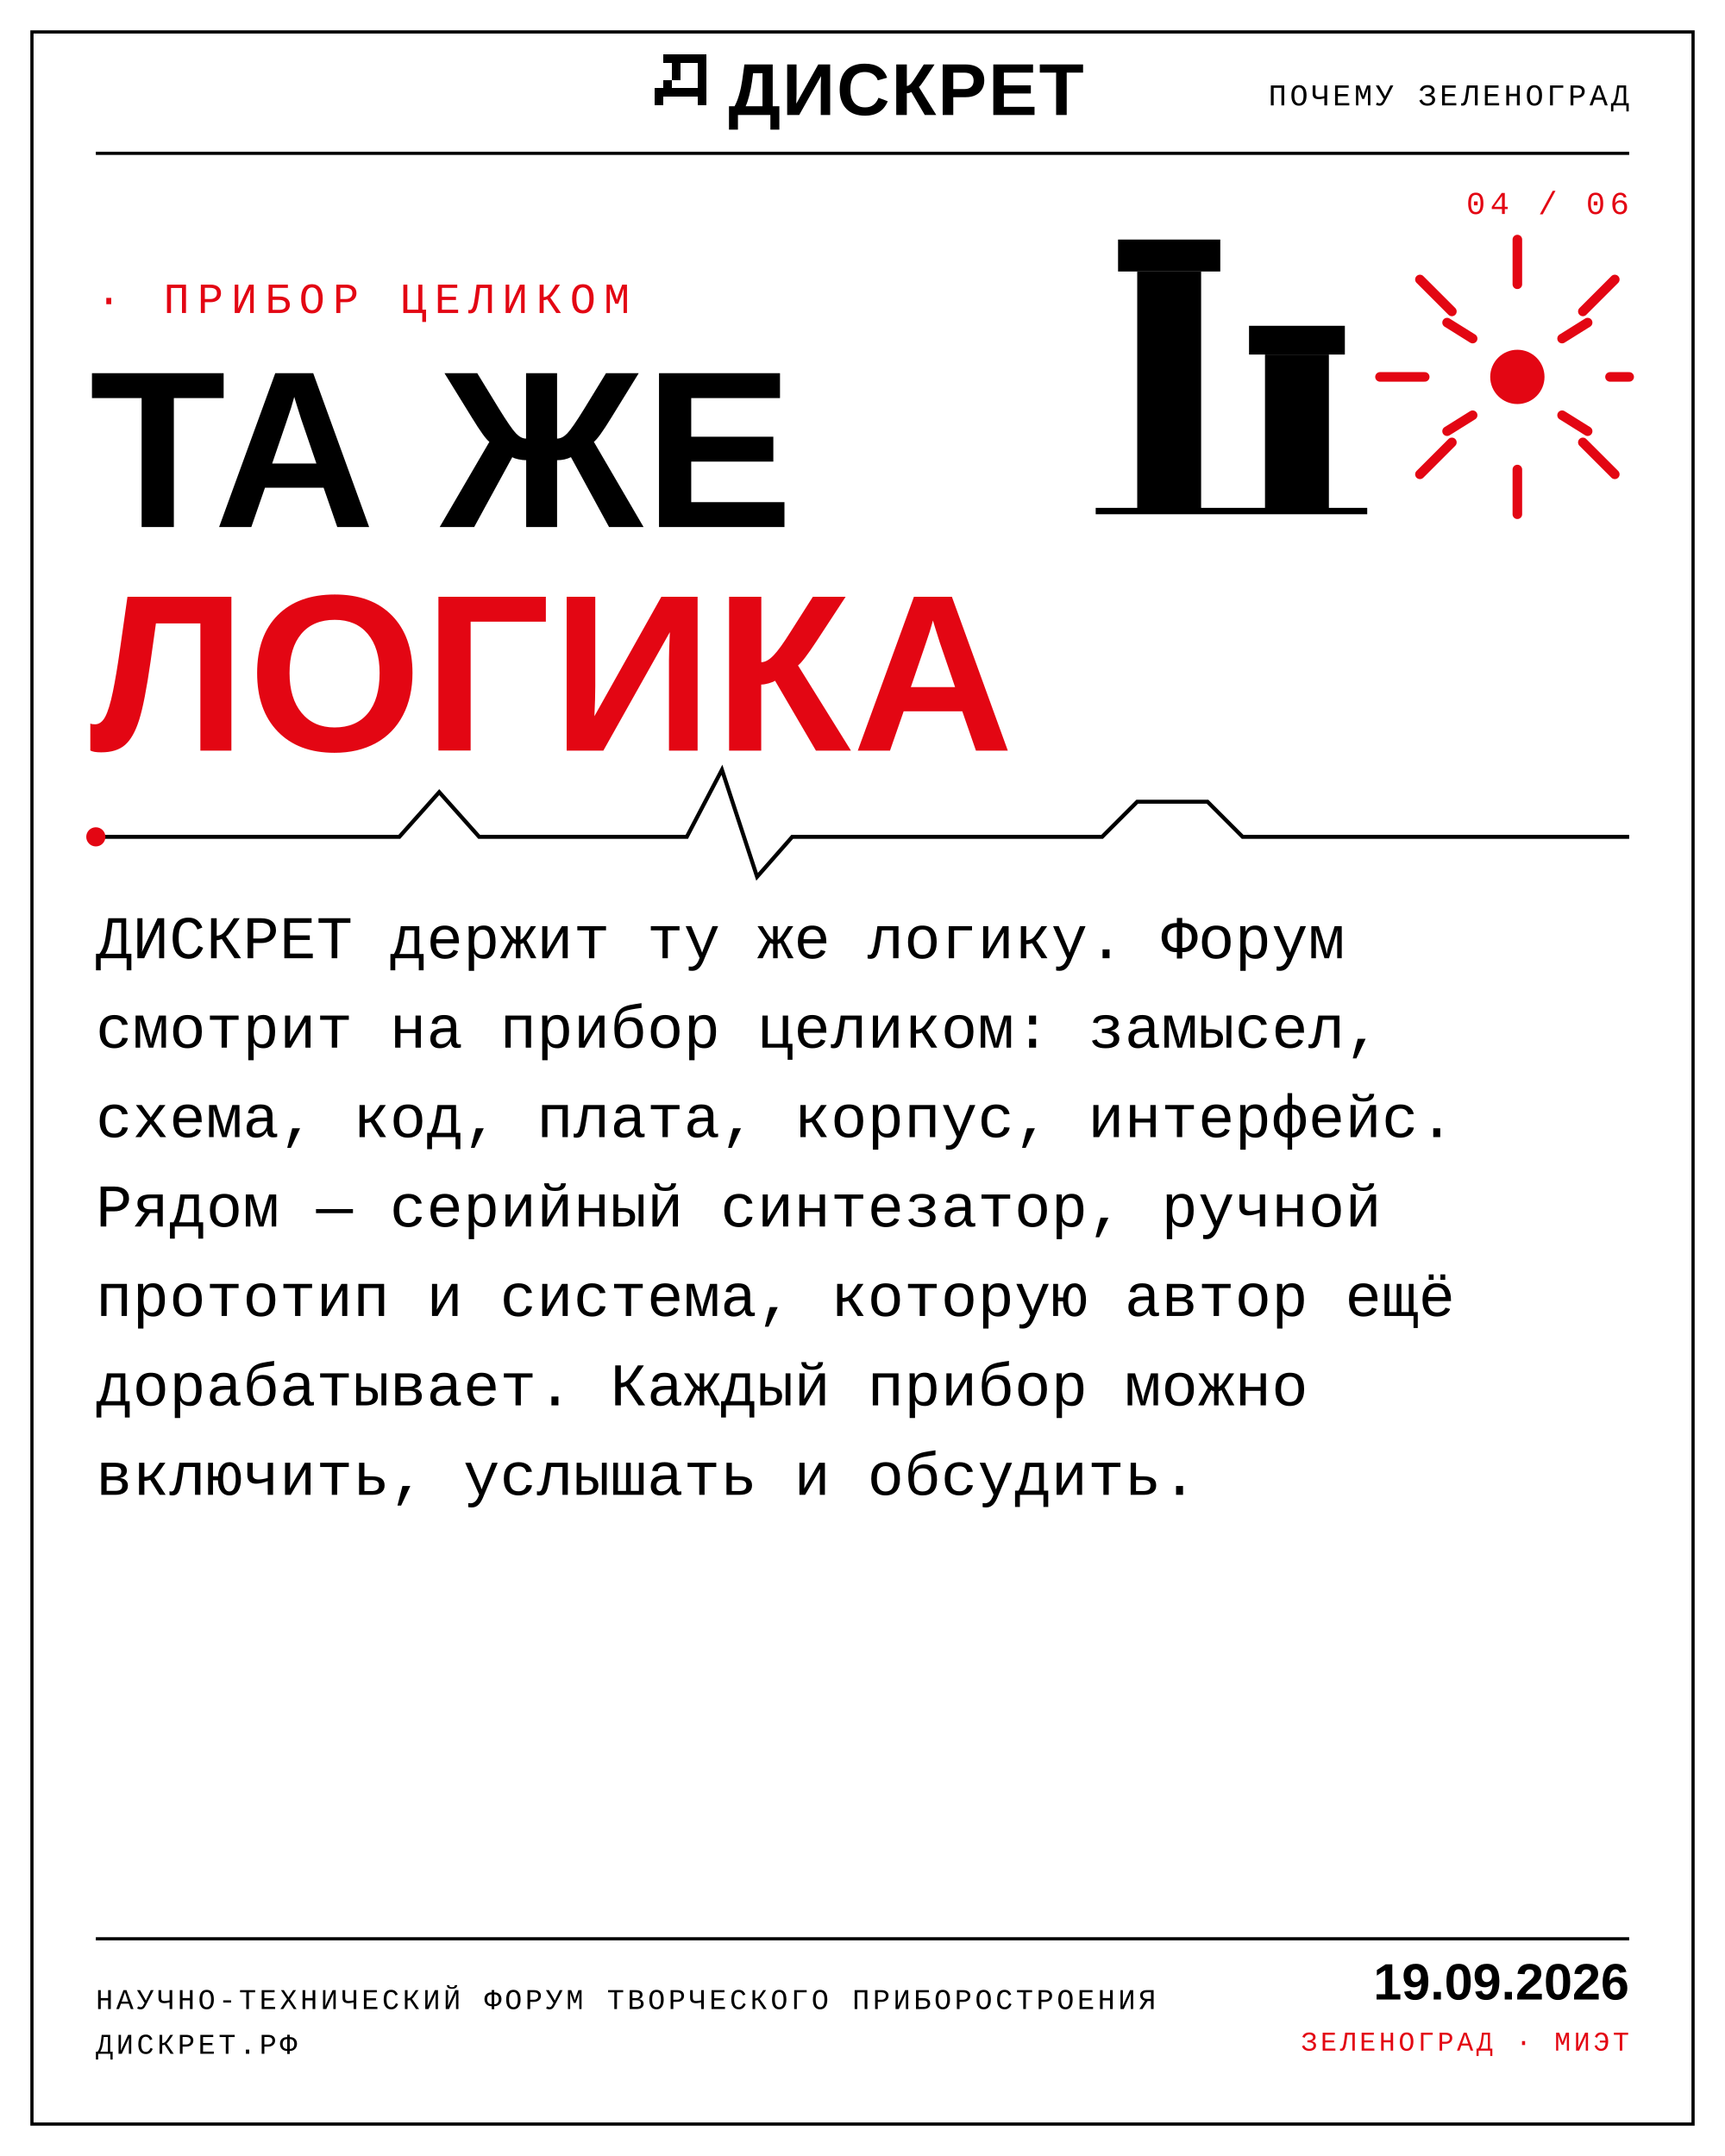
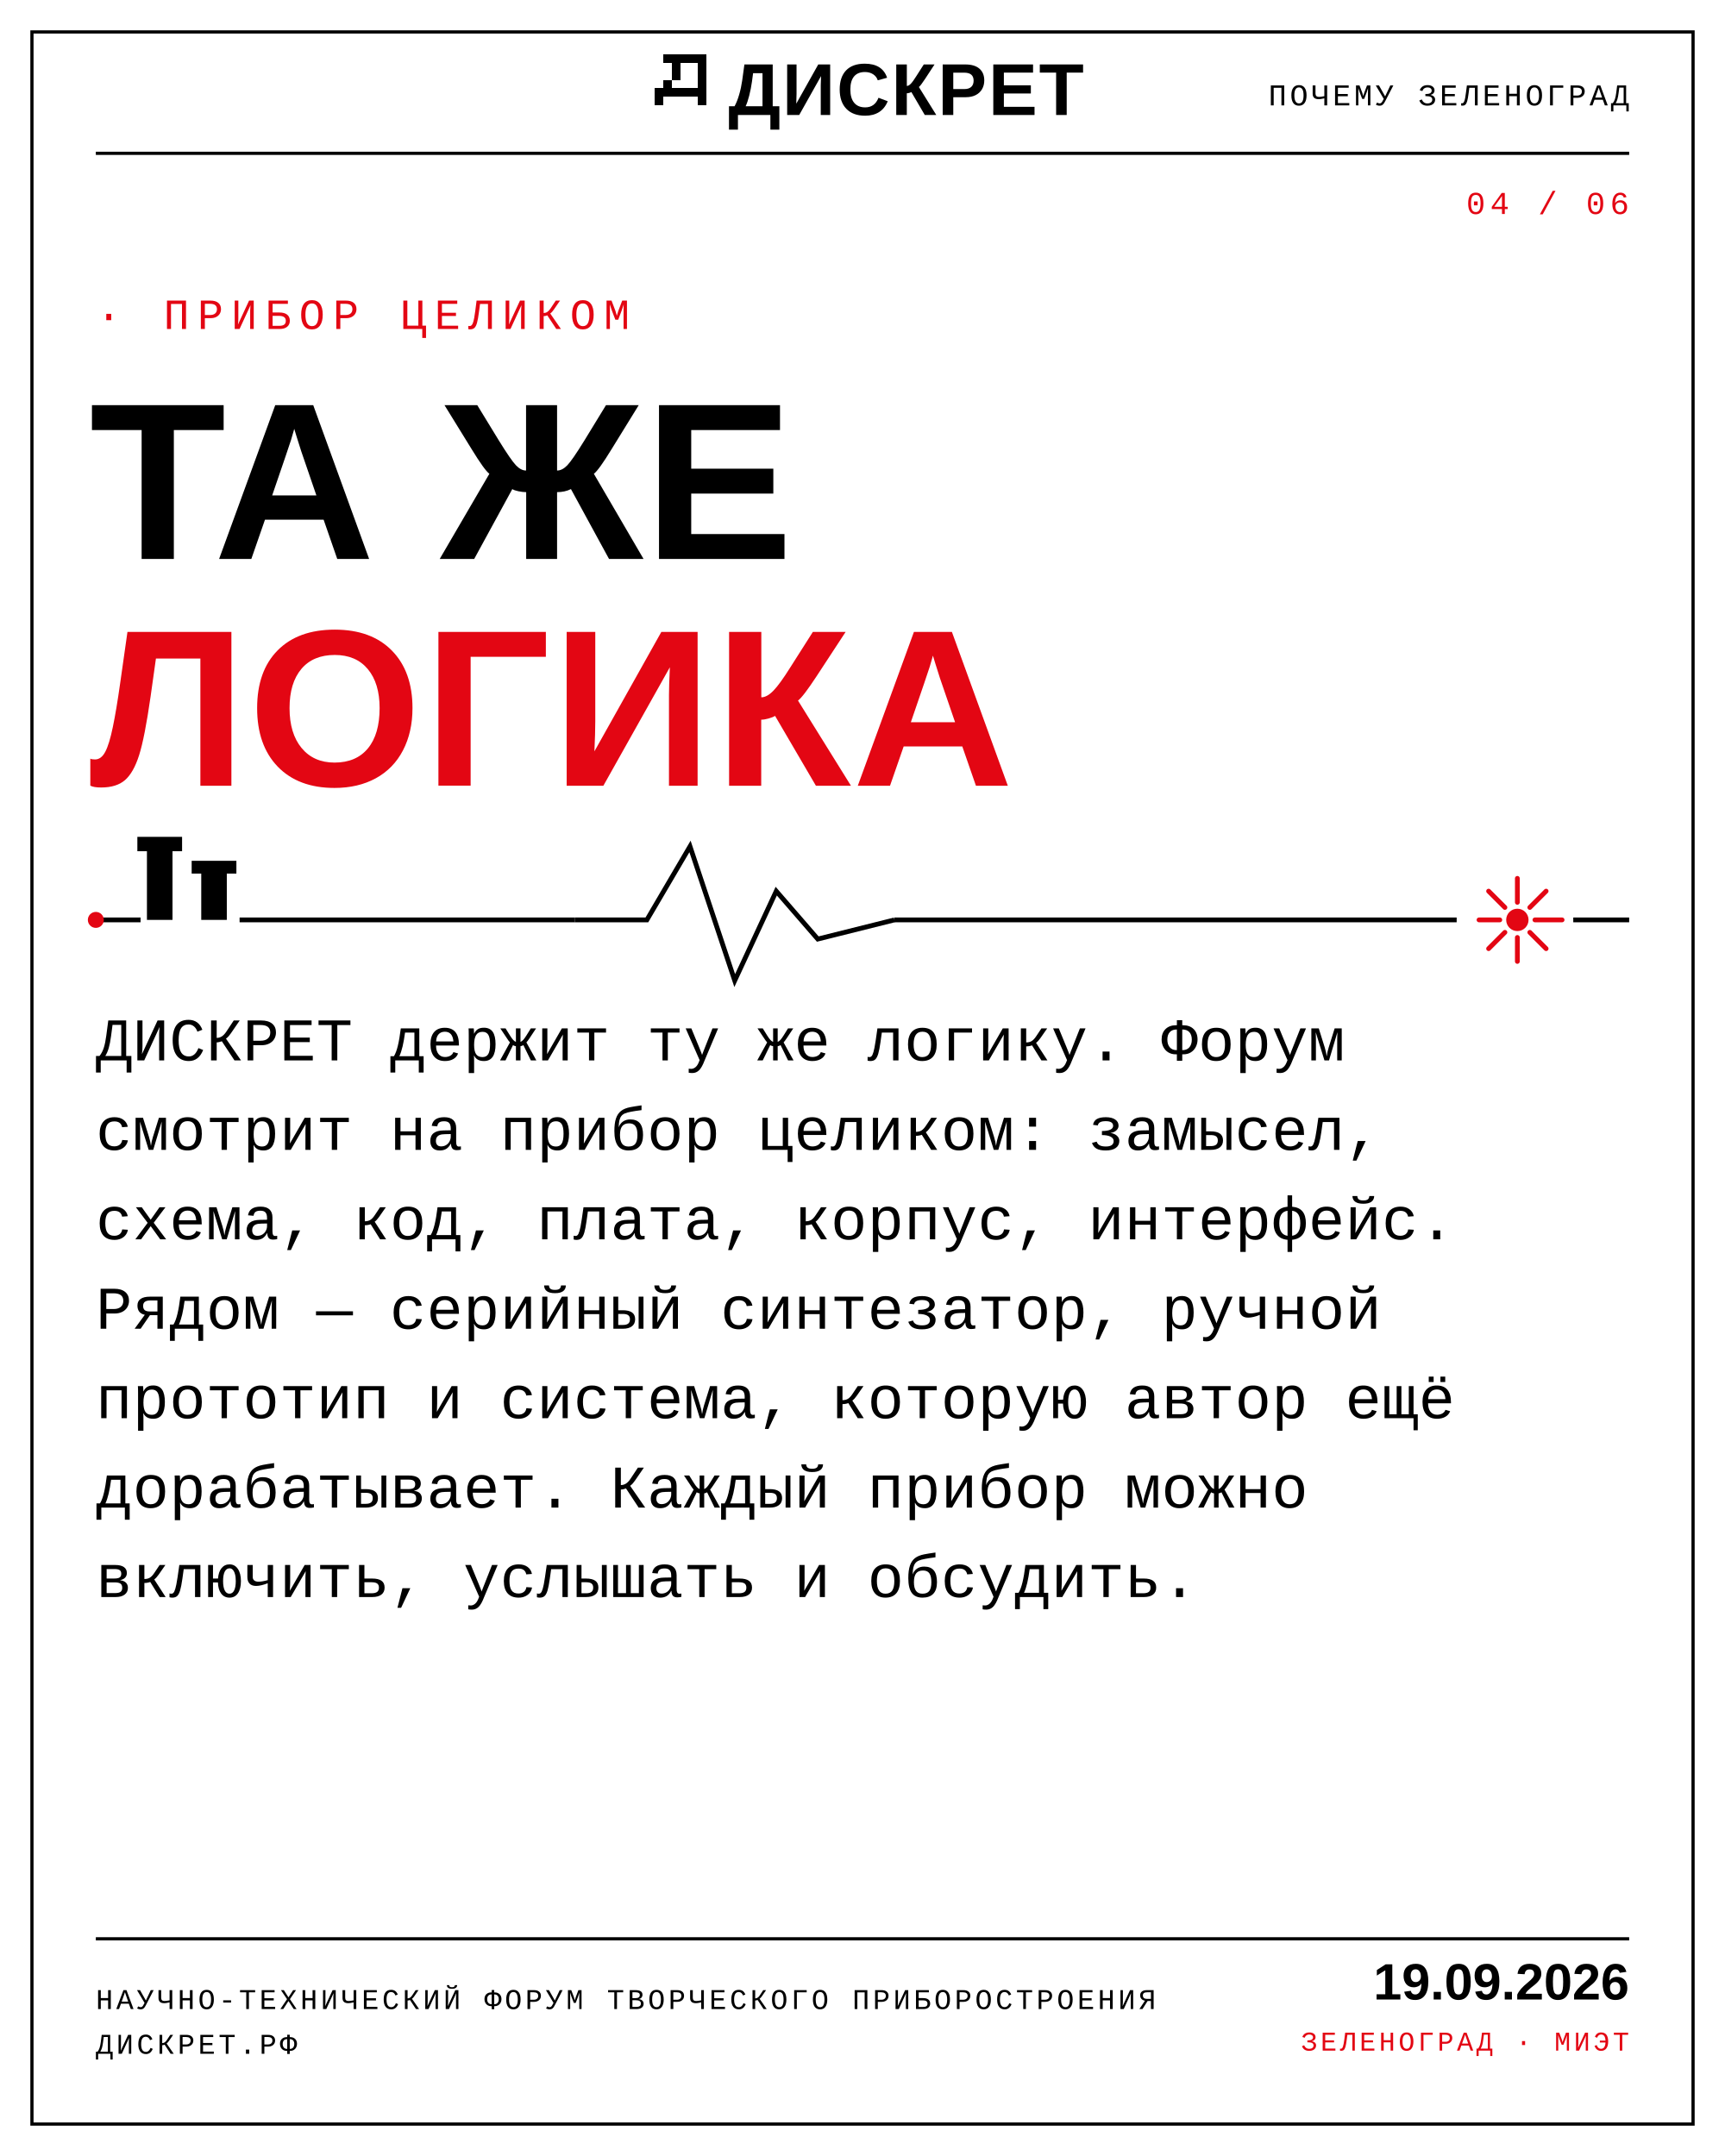
<svg xmlns="http://www.w3.org/2000/svg" width="1080" height="1350" viewBox="0 0 1080 1350" fill="none" font-family="'Arial Narrow','Helvetica Neue',Arial,sans-serif">
  <defs>
    <g id="logoD" shape-rendering="crispEdges" transform="scale(0.66667)">
      <rect x="10" y="0" width="2" height="12" />
      <rect x="2" y="0" width="8" height="2" />
      <rect x="4" y="2" width="2" height="4" />
      <rect x="2" y="6" width="2" height="2" />
      <rect x="0" y="8" width="12" height="2" />
      <rect x="0" y="10" width="2" height="2" />
    </g>
  </defs>
  <rect width="1080" height="1350" fill="#FFFFFF" />
  <rect x="20" y="20" width="1040" height="1310" fill="none" stroke="#000" stroke-width="2" />
  <use href="#logoD" fill="#000" transform="translate(410,34) scale(4.0)" />
  <text x="456" y="72" font-weight="800" font-size="46" letter-spacing="1" fill="#000">ДИСКРЕТ</text>
  <text x="1020" y="66" text-anchor="end" font-family="'Courier New',monospace" font-size="19" letter-spacing="2" fill="#000">ПОЧЕМУ ЗЕЛЕНОГРАД</text>
  <line x1="60" y1="96" x2="1020" y2="96" stroke="#000" stroke-width="2" />
  <text x="1020" y="134" text-anchor="end" font-family="'Courier New',monospace" font-size="20" letter-spacing="3" fill="#E30613">04 / 06</text>
-   <text x="60" y="196" font-family="'Courier New',monospace" font-size="27" letter-spacing="5" fill="#E30613">· ПРИБОР ЦЕЛИКОМ</text>
+   <text x="60" y="206" font-family="'Courier New',monospace" font-size="27" letter-spacing="5" fill="#E30613">· ПРИБОР ЦЕЛИКОМ</text>
+   <text x="56" y="350" font-weight="800" font-size="140" letter-spacing="1" fill="#000">ТА ЖЕ</text>
+   <text x="56" y="492" font-weight="800" font-size="140" letter-spacing="1" fill="#E30613">ЛОГИКА</text>
+   <g stroke="#000" stroke-width="3" fill="none">
+     <line x1="60" y1="576" x2="88" y2="576" />
+     <line x1="150" y1="576" x2="360" y2="576" />
+     <polyline points="360,576 405,576 432,530 460,614 486,558 512,588 560,576" />
+     <line x1="560" y1="576" x2="912" y2="576" />
+   </g>
  <g fill="#000">
-     <rect x="700" y="150" width="64" height="20" />
-     <rect x="712" y="170" width="40" height="150" />
-     <rect x="782" y="204" width="60" height="18" />
-     <rect x="792" y="222" width="40" height="98" />
+     <rect x="92" y="532" width="16" height="44" />
+     <rect x="86" y="524" width="28" height="9" />
+     <rect x="126" y="546" width="16" height="30" />
+     <rect x="120" y="539" width="28" height="8" />
  </g>
-   <line x1="686" y1="320" x2="856" y2="320" stroke="#000" stroke-width="4" />
-   <g stroke="#E30613" stroke-width="6" stroke-linecap="round">
-     <line x1="950" y1="178" x2="950" y2="150" />
-     <line x1="950" y1="294" x2="950" y2="322" />
-     <line x1="892" y1="236" x2="864" y2="236" />
-     <line x1="1008" y1="236" x2="1020" y2="236" />
-     <line x1="909" y1="195" x2="889" y2="175" />
-     <line x1="991" y1="195" x2="1011" y2="175" />
-     <line x1="909" y1="277" x2="889" y2="297" />
-     <line x1="991" y1="277" x2="1011" y2="297" />
-     <line x1="922" y1="212" x2="906" y2="202" />
-     <line x1="978" y1="212" x2="994" y2="202" />
-     <line x1="922" y1="260" x2="906" y2="270" />
-     <line x1="978" y1="260" x2="994" y2="270" />
+   <g stroke="#E30613" stroke-width="3" stroke-linecap="round">
+     <line x1="961" y1="576" x2="978" y2="576" />
+     <line x1="939" y1="576" x2="926" y2="576" />
+     <line x1="950" y1="565" x2="950" y2="550" />
+     <line x1="950" y1="587" x2="950" y2="602" />
+     <line x1="957.8" y1="568.2" x2="968" y2="558" />
+     <line x1="942.2" y1="583.8" x2="932" y2="594" />
+     <line x1="957.8" y1="583.8" x2="968" y2="594" />
+     <line x1="942.2" y1="568.2" x2="932" y2="558" />
  </g>
-   <circle cx="950" cy="236" r="17" fill="#E30613" />
-   <text x="56" y="330" font-weight="800" font-size="140" letter-spacing="1" fill="#000">ТА ЖЕ</text>
-   <text x="56" y="470" font-weight="800" font-size="140" letter-spacing="1" fill="#E30613">ЛОГИКА</text>
-   <polyline points="60,524 250,524 275,496 300,524 430,524 452,482 474,549 496,524 690,524 712,502 756,502 778,524 1020,524" fill="none" stroke="#000" stroke-width="2.5" />
-   <circle cx="60" cy="524" r="6" fill="#E30613" />
-   <text x="60" y="600" font-family="'Courier New',monospace" font-size="38" letter-spacing="0.2" fill="#000">ДИСКРЕТ держит ту же логику. Форум</text>
-   <text x="60" y="656" font-family="'Courier New',monospace" font-size="38" letter-spacing="0.2" fill="#000">смотрит на прибор целиком: замысел,</text>
-   <text x="60" y="712" font-family="'Courier New',monospace" font-size="38" letter-spacing="0.2" fill="#000">схема, код, плата, корпус, интерфейс.</text>
-   <text x="60" y="768" font-family="'Courier New',monospace" font-size="38" letter-spacing="0.2" fill="#000">Рядом — серийный синтезатор, ручной</text>
-   <text x="60" y="824" font-family="'Courier New',monospace" font-size="38" letter-spacing="0.2" fill="#000">прототип и система, которую автор ещё</text>
-   <text x="60" y="880" font-family="'Courier New',monospace" font-size="38" letter-spacing="0.2" fill="#000">дорабатывает. Каждый прибор можно</text>
-   <text x="60" y="936" font-family="'Courier New',monospace" font-size="38" letter-spacing="0.2" fill="#000">включить, услышать и обсудить.</text>
+   <circle cx="950" cy="576" r="7" fill="#E30613" />
+   <circle cx="60" cy="576" r="5" fill="#E30613" />
+   <line x1="985" y1="576" x2="1020" y2="576" stroke="#000" stroke-width="3" />
+   <text x="60" y="664" font-family="'Courier New',monospace" font-size="38" letter-spacing="0.2" fill="#000">ДИСКРЕТ держит ту же логику. Форум</text>
+   <text x="60" y="720" font-family="'Courier New',monospace" font-size="38" letter-spacing="0.2" fill="#000">смотрит на прибор целиком: замысел,</text>
+   <text x="60" y="776" font-family="'Courier New',monospace" font-size="38" letter-spacing="0.2" fill="#000">схема, код, плата, корпус, интерфейс.</text>
+   <text x="60" y="832" font-family="'Courier New',monospace" font-size="38" letter-spacing="0.2" fill="#000">Рядом — серийный синтезатор, ручной</text>
+   <text x="60" y="888" font-family="'Courier New',monospace" font-size="38" letter-spacing="0.2" fill="#000">прототип и система, которую автор ещё</text>
+   <text x="60" y="944" font-family="'Courier New',monospace" font-size="38" letter-spacing="0.2" fill="#000">дорабатывает. Каждый прибор можно</text>
+   <text x="60" y="1000" font-family="'Courier New',monospace" font-size="38" letter-spacing="0.2" fill="#000">включить, услышать и обсудить.</text>
  <line x1="60" y1="1214" x2="1020" y2="1214" stroke="#000" stroke-width="2" />
  <text x="60" y="1258" font-family="'Courier New',monospace" font-size="18" letter-spacing="2" fill="#000">НАУЧНО-ТЕХНИЧЕСКИЙ ФОРУМ ТВОРЧЕСКОГО ПРИБОРОСТРОЕНИЯ</text>
  <text x="60" y="1286" font-family="'Courier New',monospace" font-size="18" letter-spacing="2" fill="#000">ДИСКРЕТ.РФ</text>
  <text x="1020" y="1252" text-anchor="end" font-weight="800" font-size="32" fill="#000">19.09.2026</text>
  <text x="1020" y="1284" text-anchor="end" font-family="'Courier New',monospace" font-size="17" letter-spacing="2" fill="#E30613">ЗЕЛЕНОГРАД · МИЭТ</text>
</svg>
